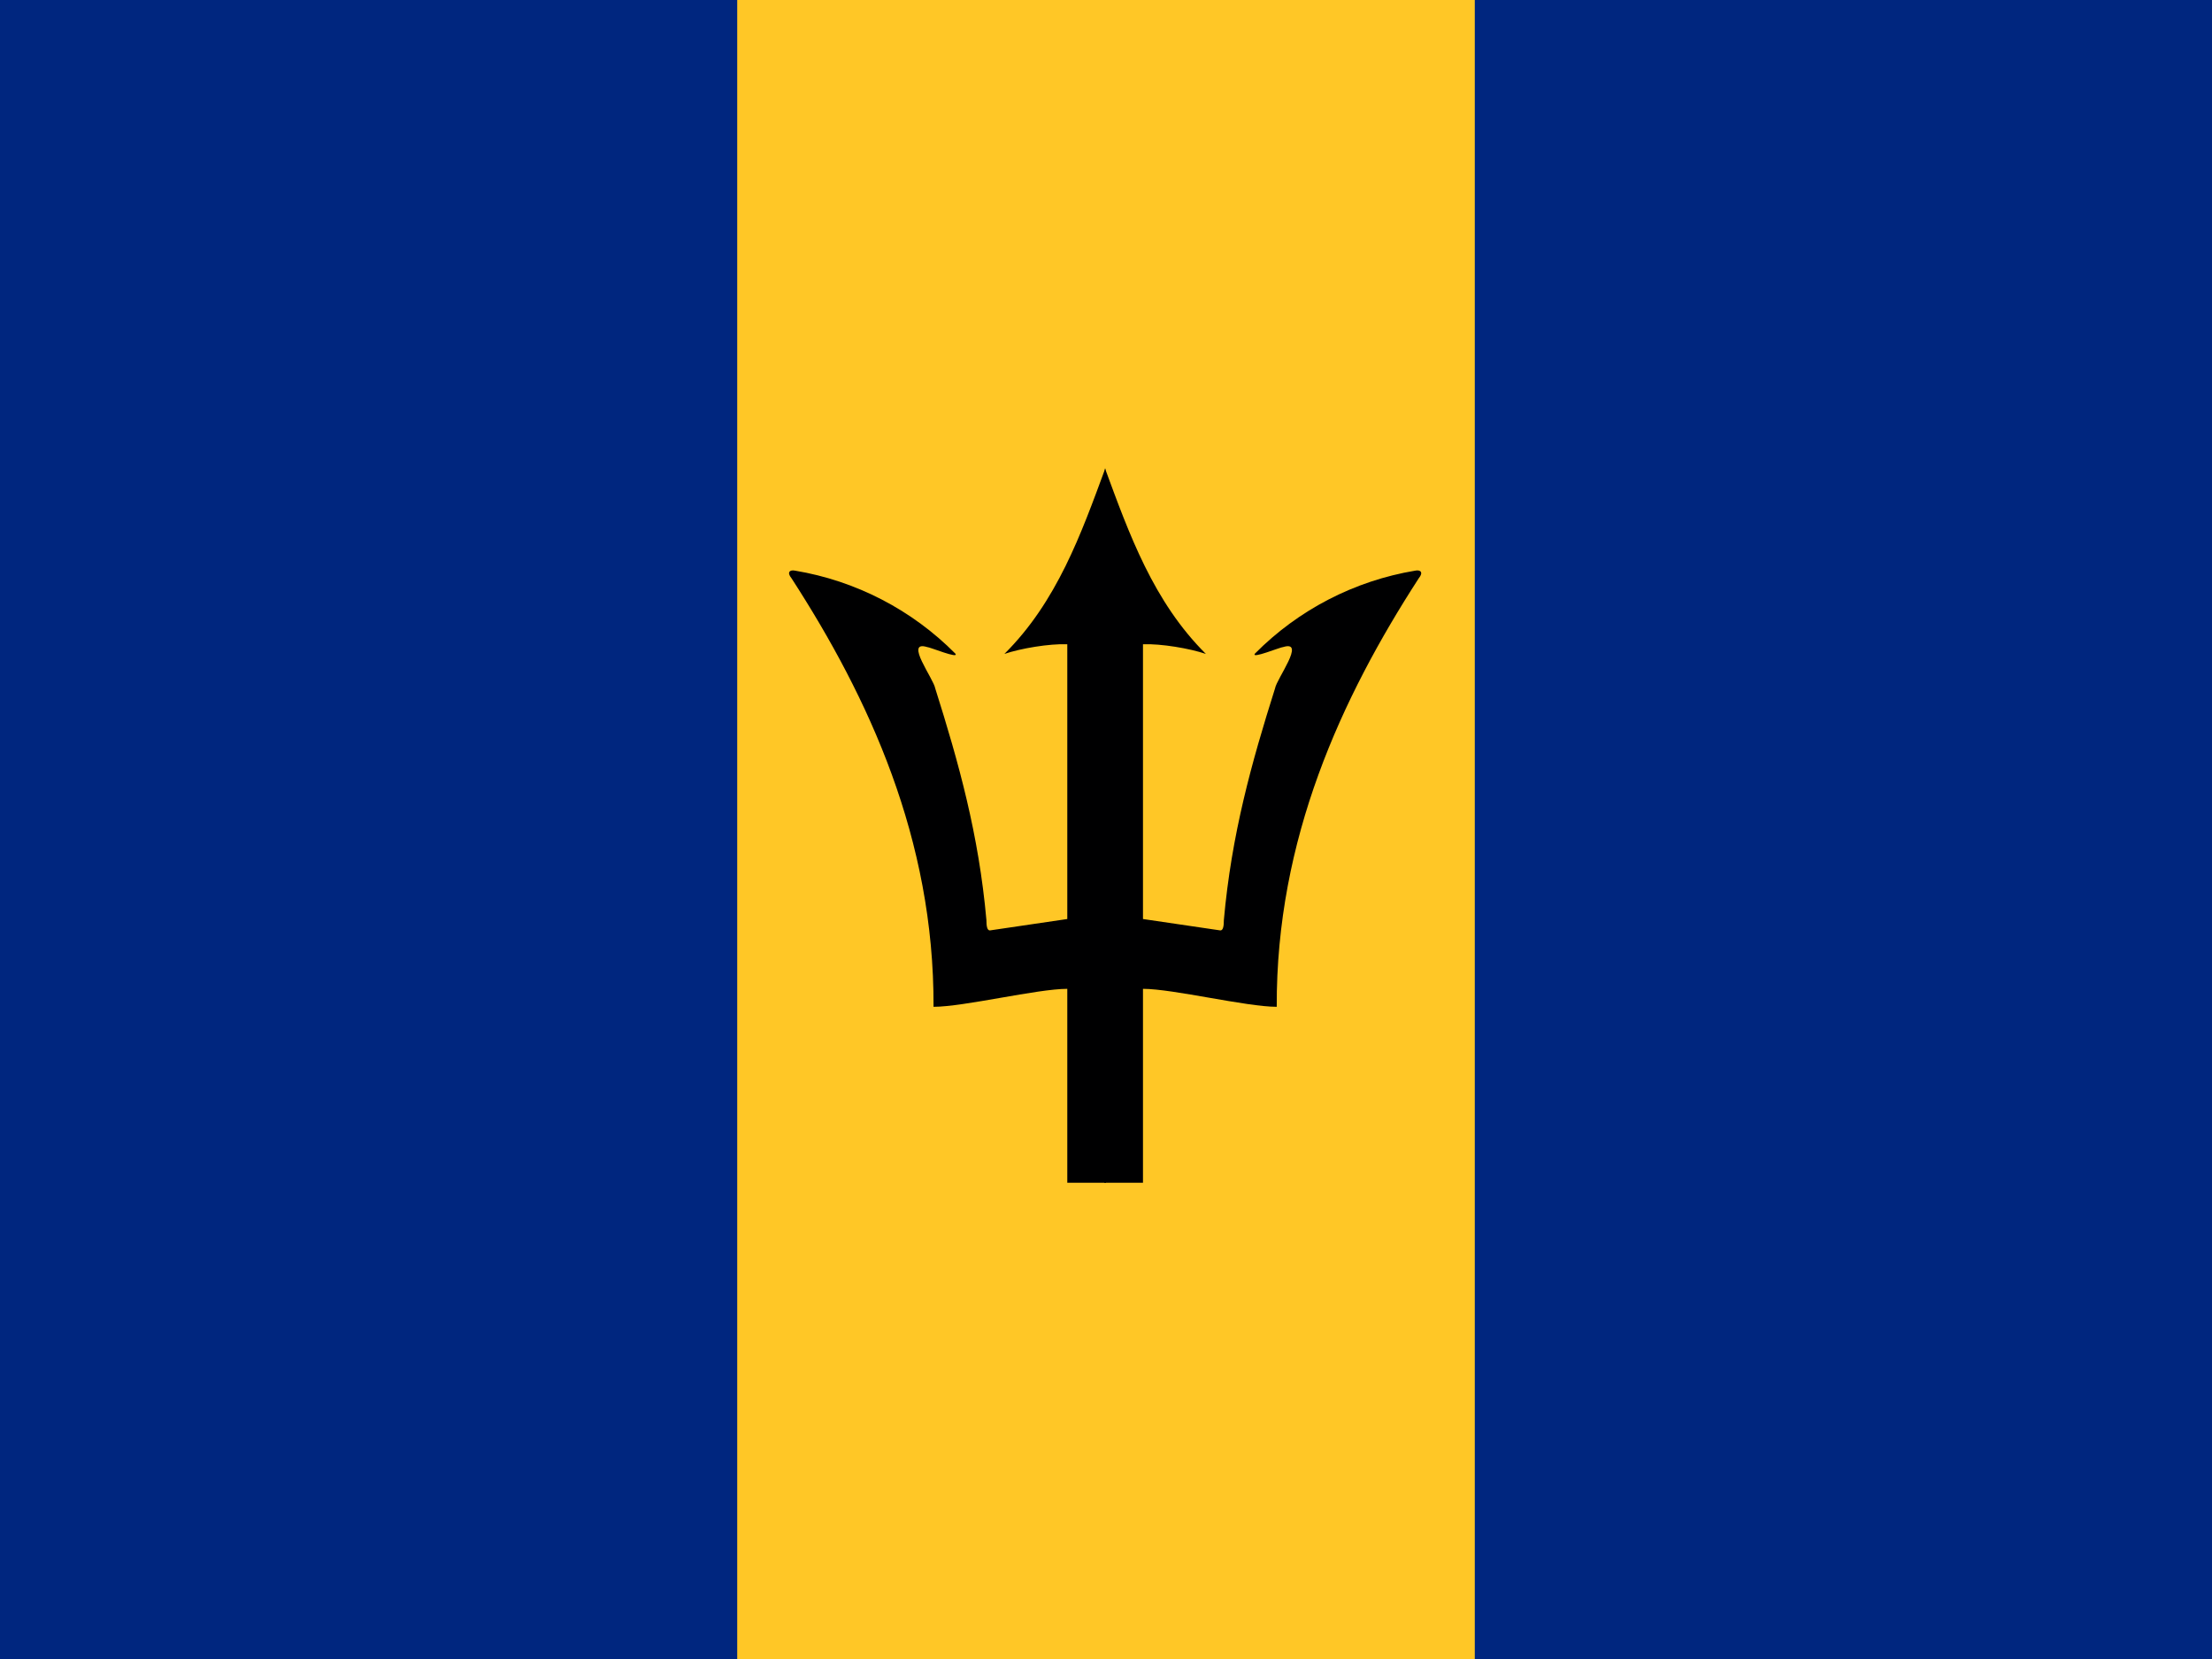
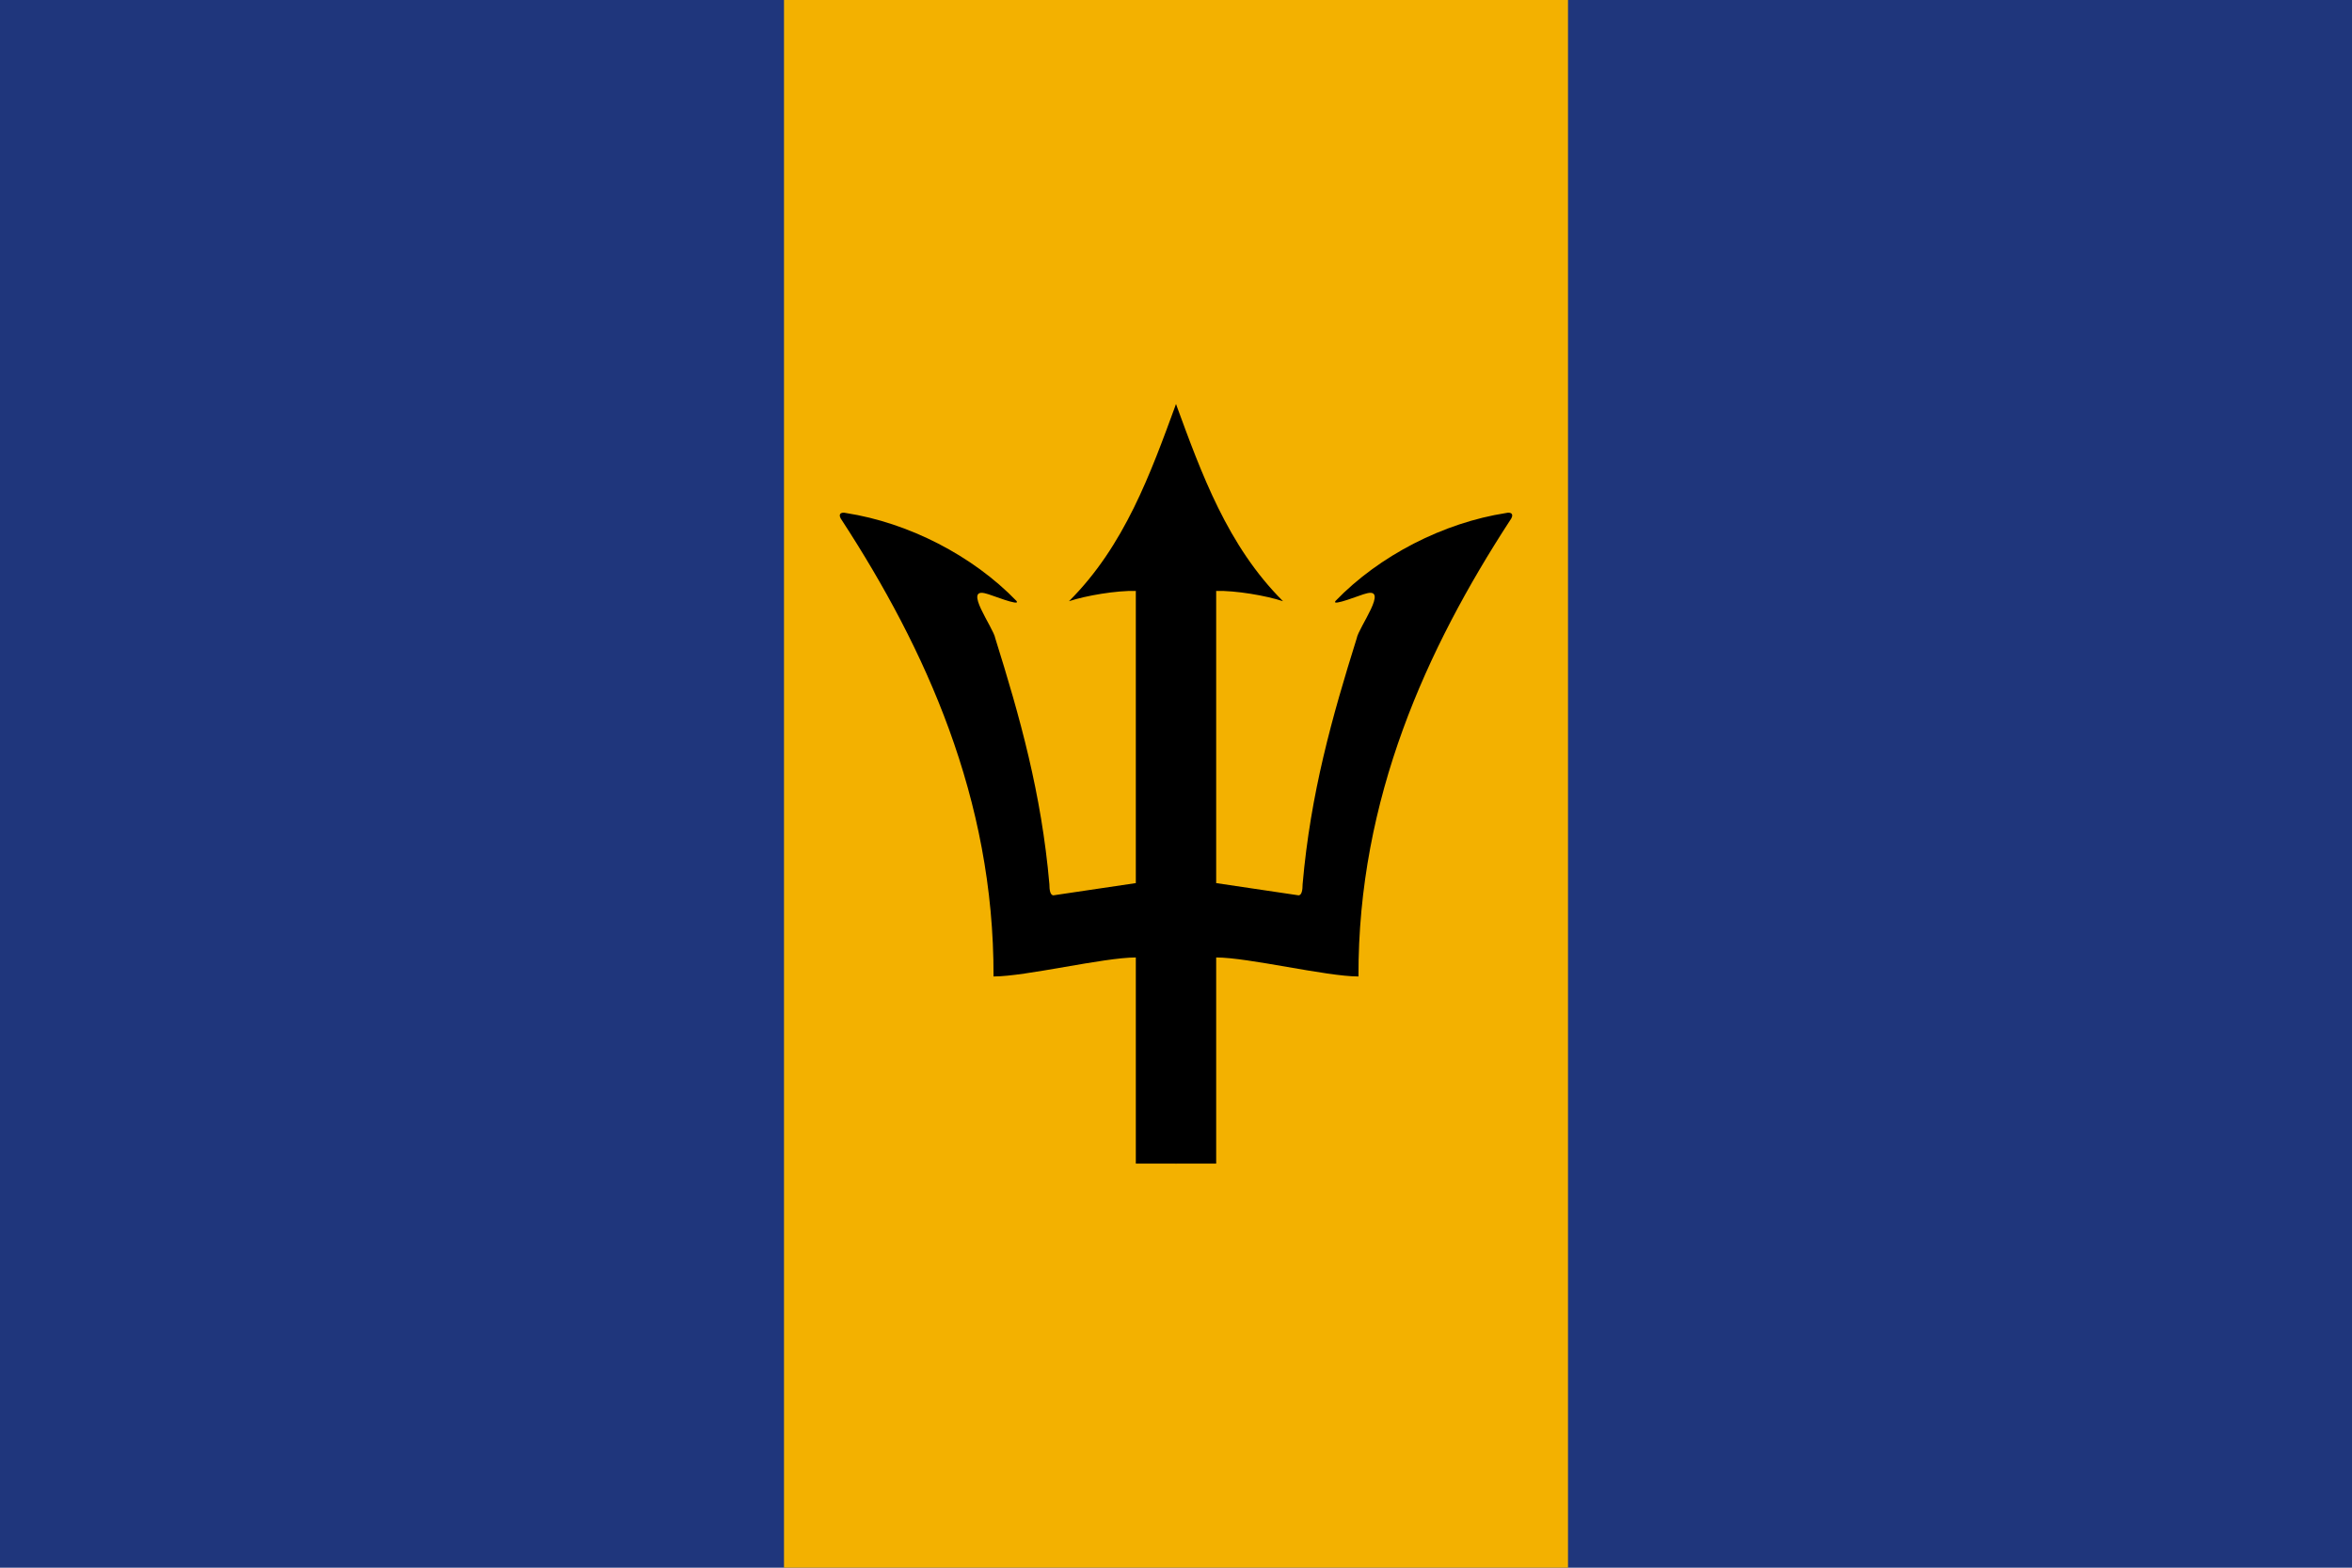
- <svg xmlns="http://www.w3.org/2000/svg" xmlns:xlink="http://www.w3.org/1999/xlink" id="flag-icons-bb" viewBox="0 0 640 480">
-   <path fill="#00267f" d="M0 0h640v480H0z" />
-   <path fill="#ffc726" d="M213.3 0h213.4v480H213.3z" />
-   <path id="bb-a" fill="#000001" d="M319.8 135.5c-7 19-14 38.6-29.2 53.7 4.7-1.6 13-3 18.2-2.8v79.5l-22.4 3.3c-.8 0-1-1.3-1-3-2.2-24.7-8-45.5-14.8-67-.5-2.9-9-14-2.4-12 .8 0 9.5 3.6 8.2 1.9a85 85 0 0 0-46.4-24c-1.5-.3-2.4.5-1 2.2 22.4 34.6 41.3 75.5 41.1 124 8.8 0 30-5.2 38.7-5.2v56.1H320l2.5-156.7z" />
-   <use xlink:href="#bb-a" width="100%" height="100%" transform="matrix(-1 0 0 1 639.5 0)" />
+ <svg xmlns="http://www.w3.org/2000/svg" xmlns:xlink="http://www.w3.org/1999/xlink" width="1500" height="1000" viewBox="0 0 24000 16000">
+   <path fill="#1F367C" d="M0 0h24000v16000H0z" />
+   <path fill="#F3B100" d="M8000 0h8000v16000H8000z" />
+   <path id="A" fill="#000" d="M12000 4124c-260 709-525 1447-1092 2012 176-58 484-110 682-105v2982l-842 125c-30-3-40-50-40-114-81-926-300-1704-552-2509-18-110-337-530-91-456 30 4 359 138 307 74-448-464-1103-798-1739-897-56-14-89 14-39 79 844 1299 1550 2832 1544 4651 328 0 1123-194 1452-194v2104h415l95-5876z" />
+   <use xlink:href="#A" transform="matrix(-1 0 0 1 24000 0)" />
</svg>
